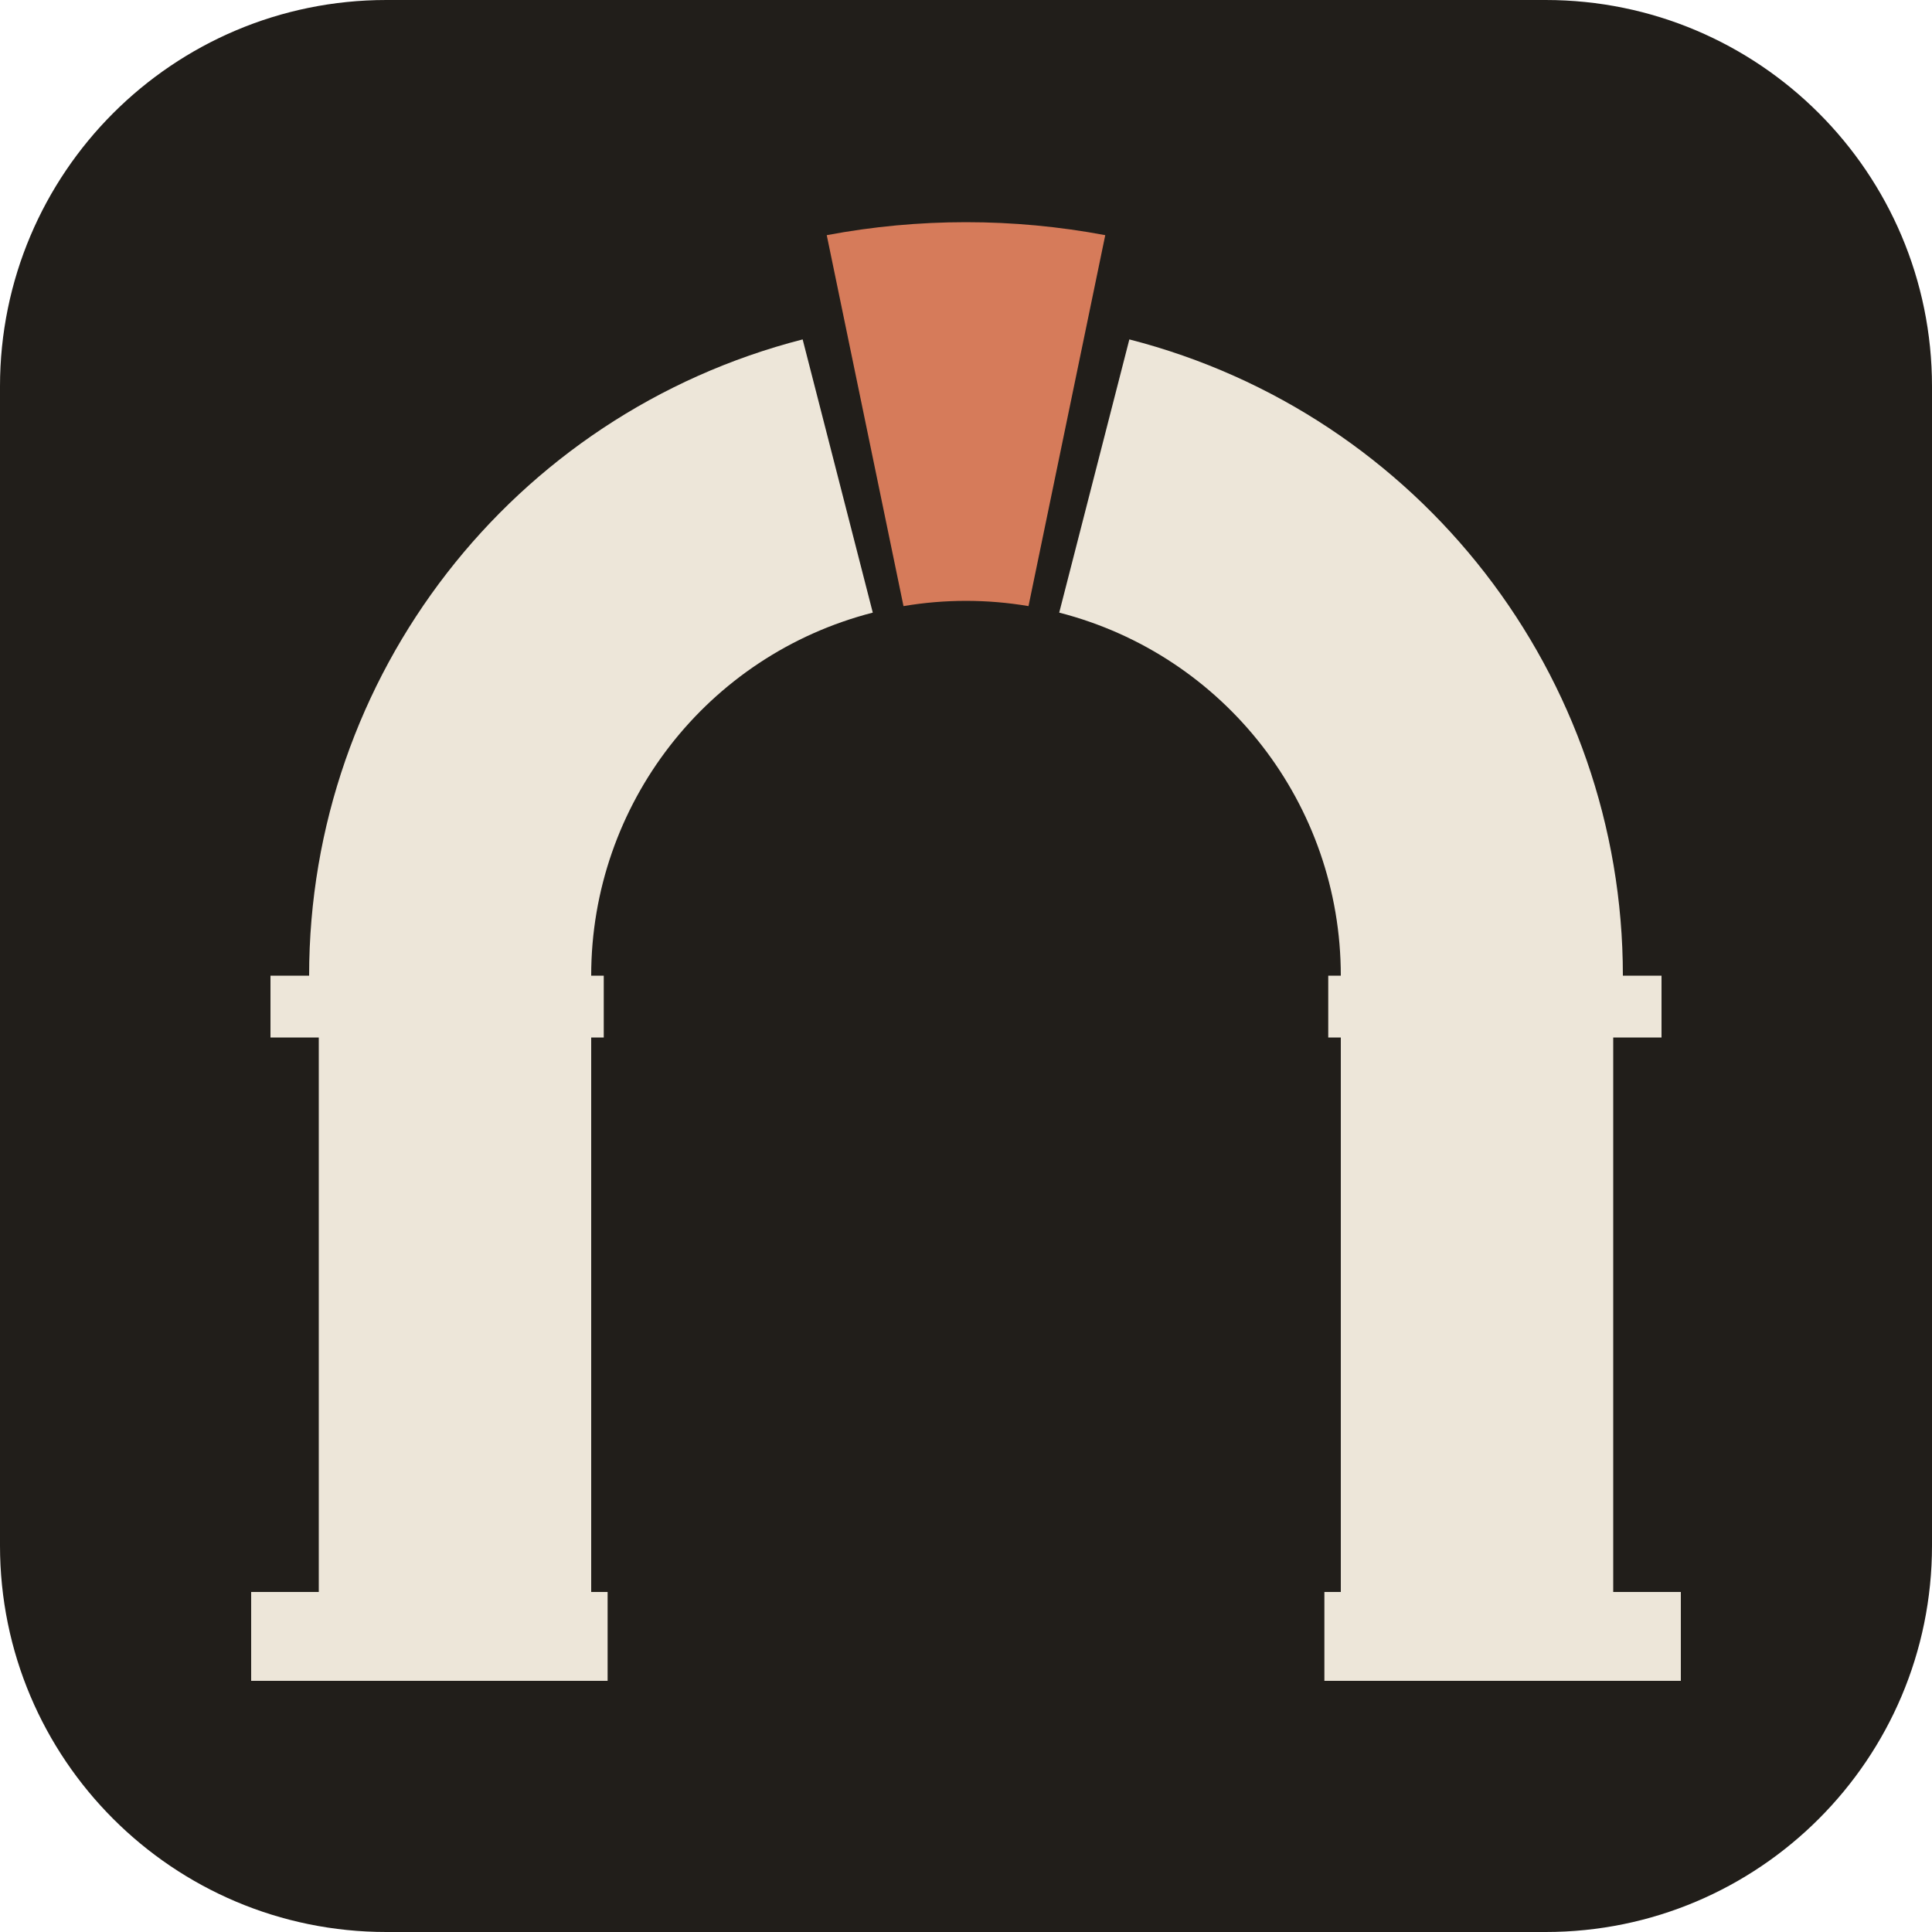
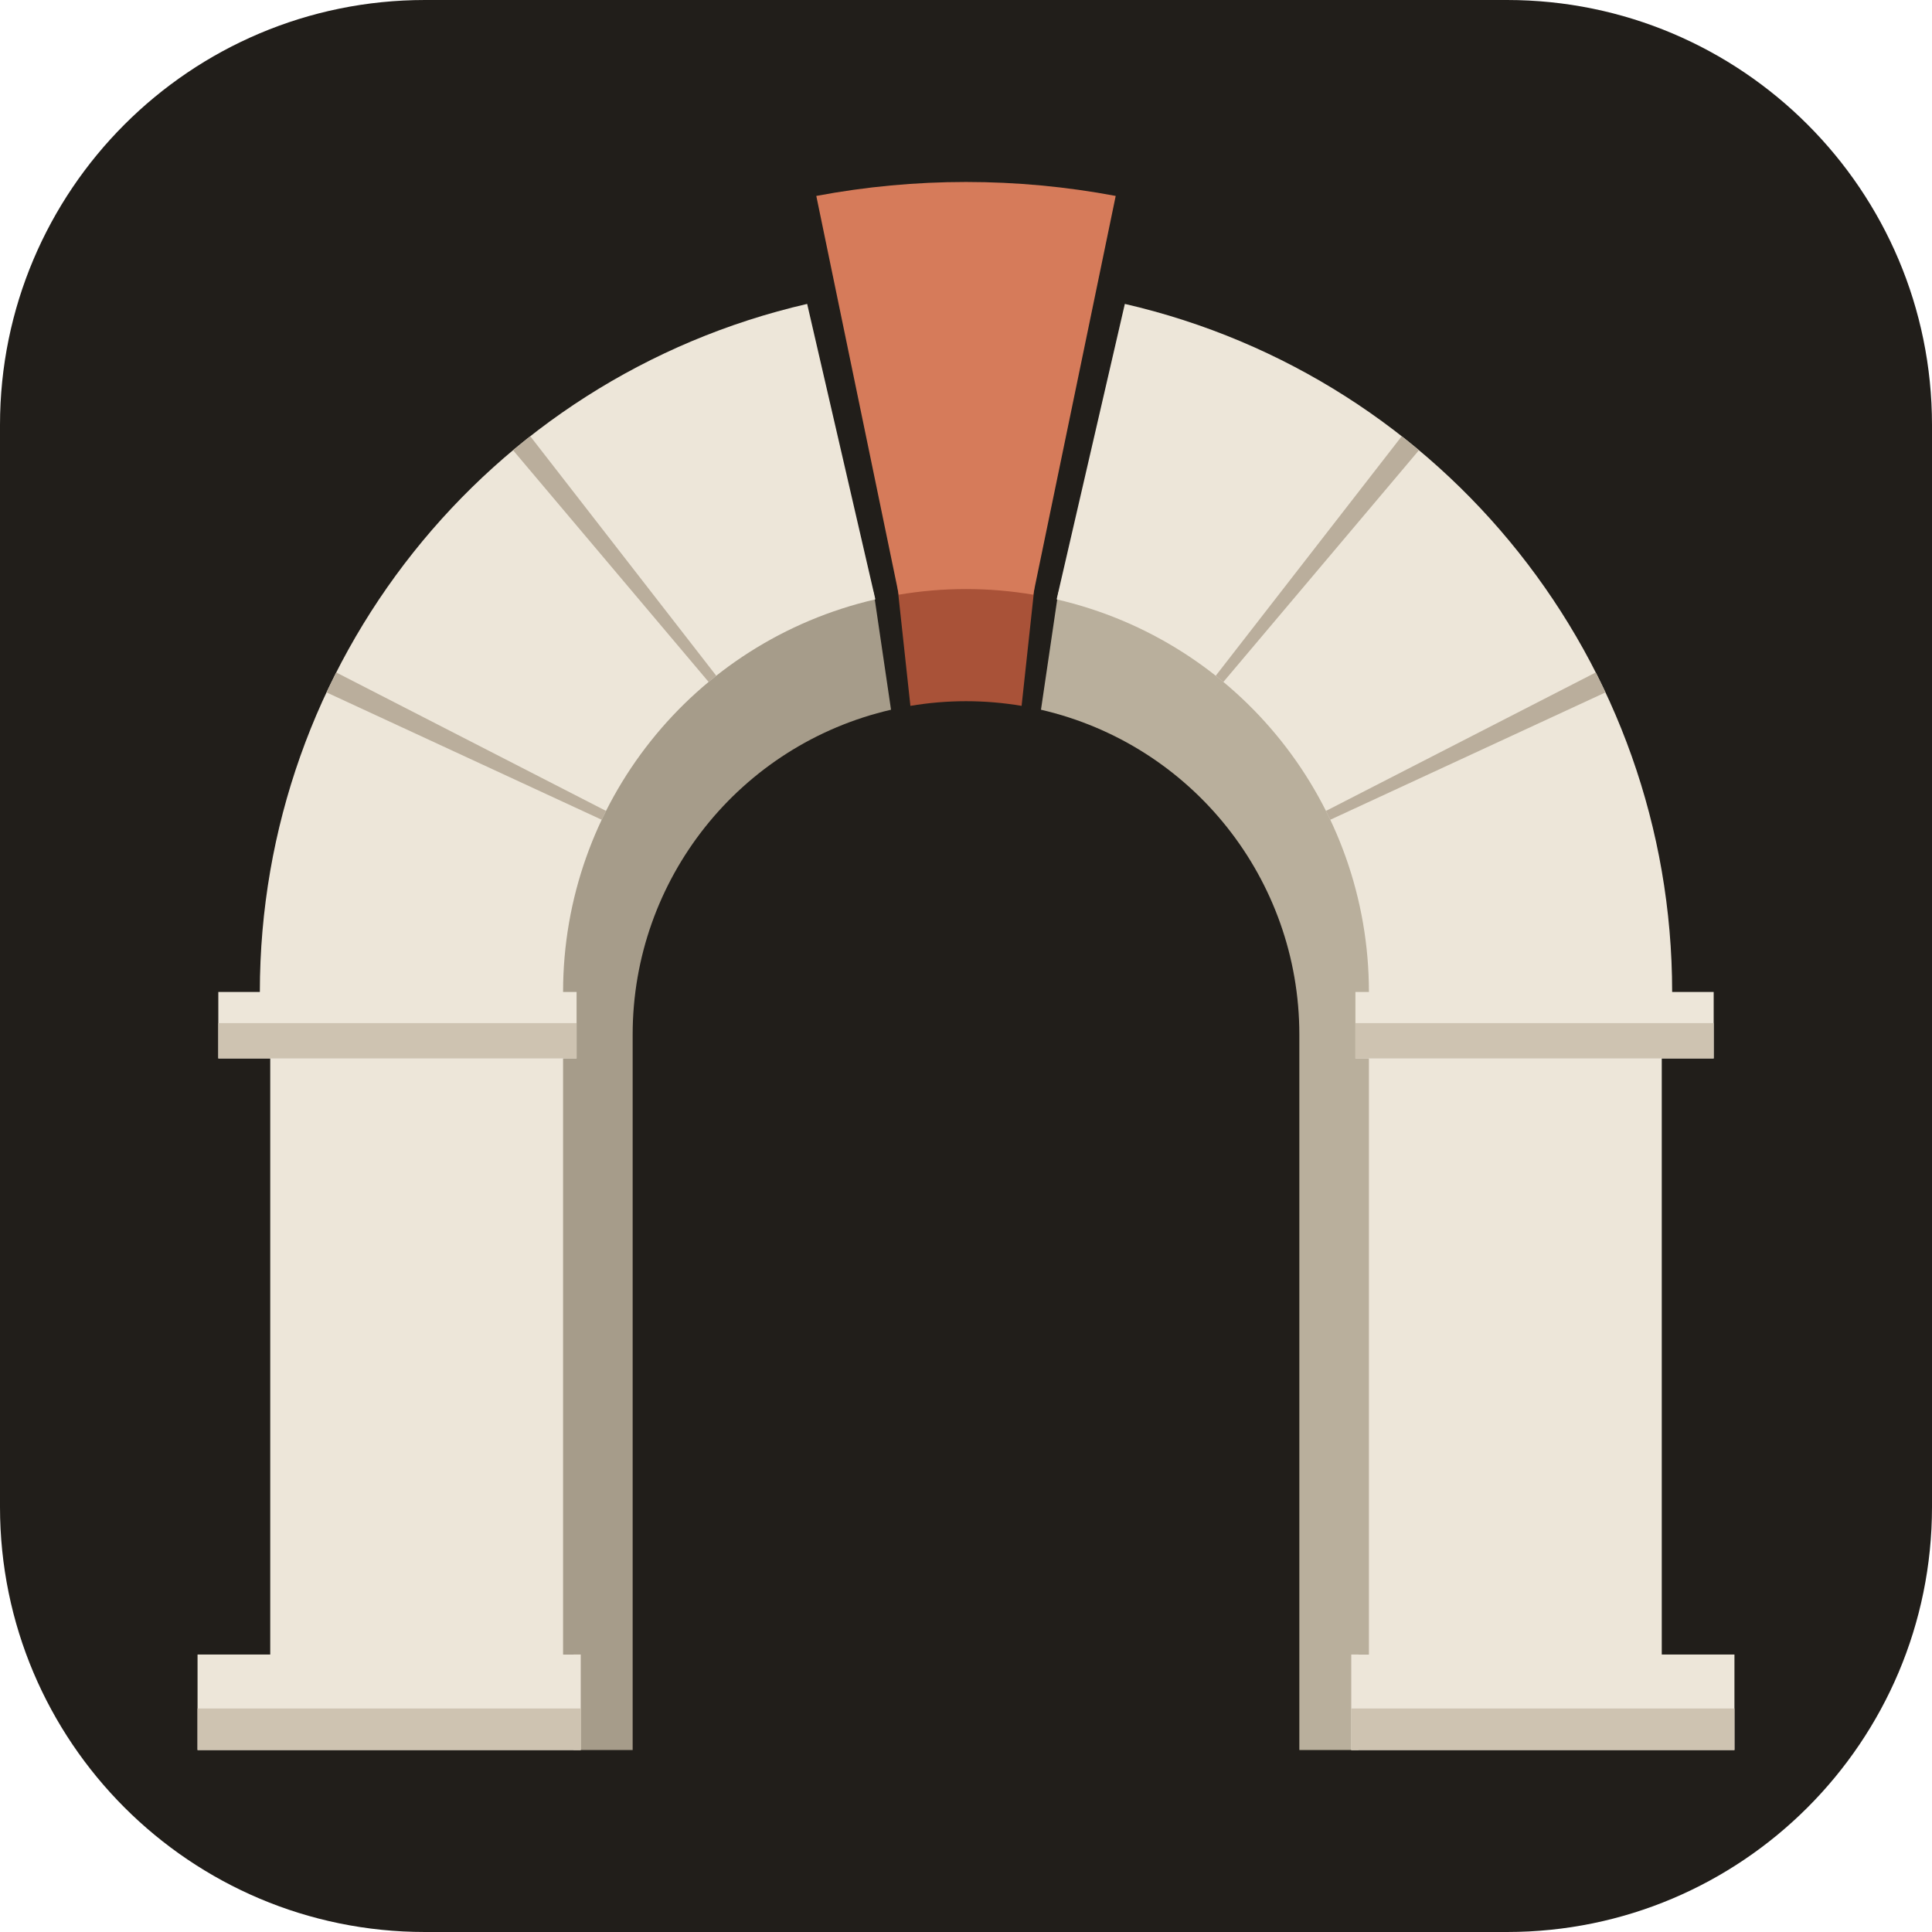
- <svg xmlns="http://www.w3.org/2000/svg" viewBox="0 0 100 100" role="img" aria-label="Atrium" width="100" height="100">
-   <rect width="100" height="100" rx="20" fill="#211E1A" />
-   <g transform="translate(0 0)">
-     <path fill="#EDE6D9" d="M41.545 17.568A34 34 0 0 0 16 50.5H14 V53.7H16.5V82.4H13V87H31.45V82.4H30.6V53.7H31.25V50.5H30.6A19.4 19.4 0 0 1 45.175 31.709Z" />
+ <svg xmlns="http://www.w3.org/2000/svg" width="100" height="100" viewBox="0 0 100 100" role="img" aria-label="Atrium">
+   <rect width="100" height="100" rx="22" fill="#211E1A" />
+   <g transform="translate(-3.75 -2.9437) scale(1.075)">
+     <path fill="#A69C8A" d="M45.557 31.256A19.75 19.75 0 0 0 30.25 50.5L30.25 53.7V82.4H31.1V87H33.95V52.55A16.05 16.05 0 0 1 46.39 36.911Z" />
    <g transform="translate(100 0) scale(-1 1)">
-       <path fill="#EDE6D9" d="M41.545 17.568A34 34 0 0 0 16 50.5H14 V53.7H16.5V82.4H13V87H31.45V82.4H30.6V53.7H31.25V50.5H30.6A19.4 19.4 0 0 1 45.175 31.709Z" />
+       <path fill="#B9AF9C" d="M45.557 31.256A19.75 19.75 0 0 0 30.25 50.5L30.25 53.7V82.4H31.1V87H33.95V52.55A16.05 16.05 0 0 1 46.39 36.911Z" />
    </g>
+     <path fill="#EDE6D9" d="M42.352 17.371A34 34 0 0 0 16 50.5H14 V53.7H16.5V82.4H13V87H31.45V82.4H30.6V53.7H31.25V50.5H30.6A19.4 19.4 0 0 1 45.636 31.597Z" />
+     <path fill="#BAAE9C" d="M28.191 24.416A34 34 0 0 1 29.021 23.744L37.976 35.275A19.4 19.4 0 0 0 37.608 35.574Z" />
+     <path fill="#BAAE9C" d="M19.211 36.077A34 34 0 0 1 19.679 35.117L32.669 41.783A19.4 19.4 0 0 0 32.461 42.209Z" />
+     <path fill="#CEC3B1" d="M14 52H31.25V53.7H14ZM13 85H31.45V87H13Z" />
+     <g transform="translate(100 0) scale(-1 1)">
+       <path fill="#EDE6D9" d="M42.352 17.371A34 34 0 0 0 16 50.5H14 V53.7H16.5V82.4H13V87H31.45V82.4H30.6V53.7H31.25V50.5H30.6A19.4 19.4 0 0 1 45.636 31.597Z" />
+       <path fill="#BAAE9C" d="M28.191 24.416A34 34 0 0 1 29.021 23.744L37.976 35.275A19.4 19.4 0 0 0 37.608 35.574Z" />
+       <path fill="#BAAE9C" d="M19.211 36.077A34 34 0 0 1 19.679 35.117L32.669 41.783A19.4 19.4 0 0 0 32.461 42.209Z" />
+       <path fill="#CEC3B1" d="M14 52H31.25V53.7H14ZM13 85H31.45V87H13Z" />
+     </g>
+     <path fill="#A95238" d="M46.706 31.027A19.75 19.75 0 0 1 53.294 31.027L52.677 36.725A16.05 16.05 0 0 0 47.323 36.725Z" />
    <path fill="#D67B5A" d="M42.792 12.172A39 39 0 0 1 57.208 12.172L53.235 31.372A19.4 19.4 0 0 0 46.765 31.372Z" />
  </g>
</svg>
